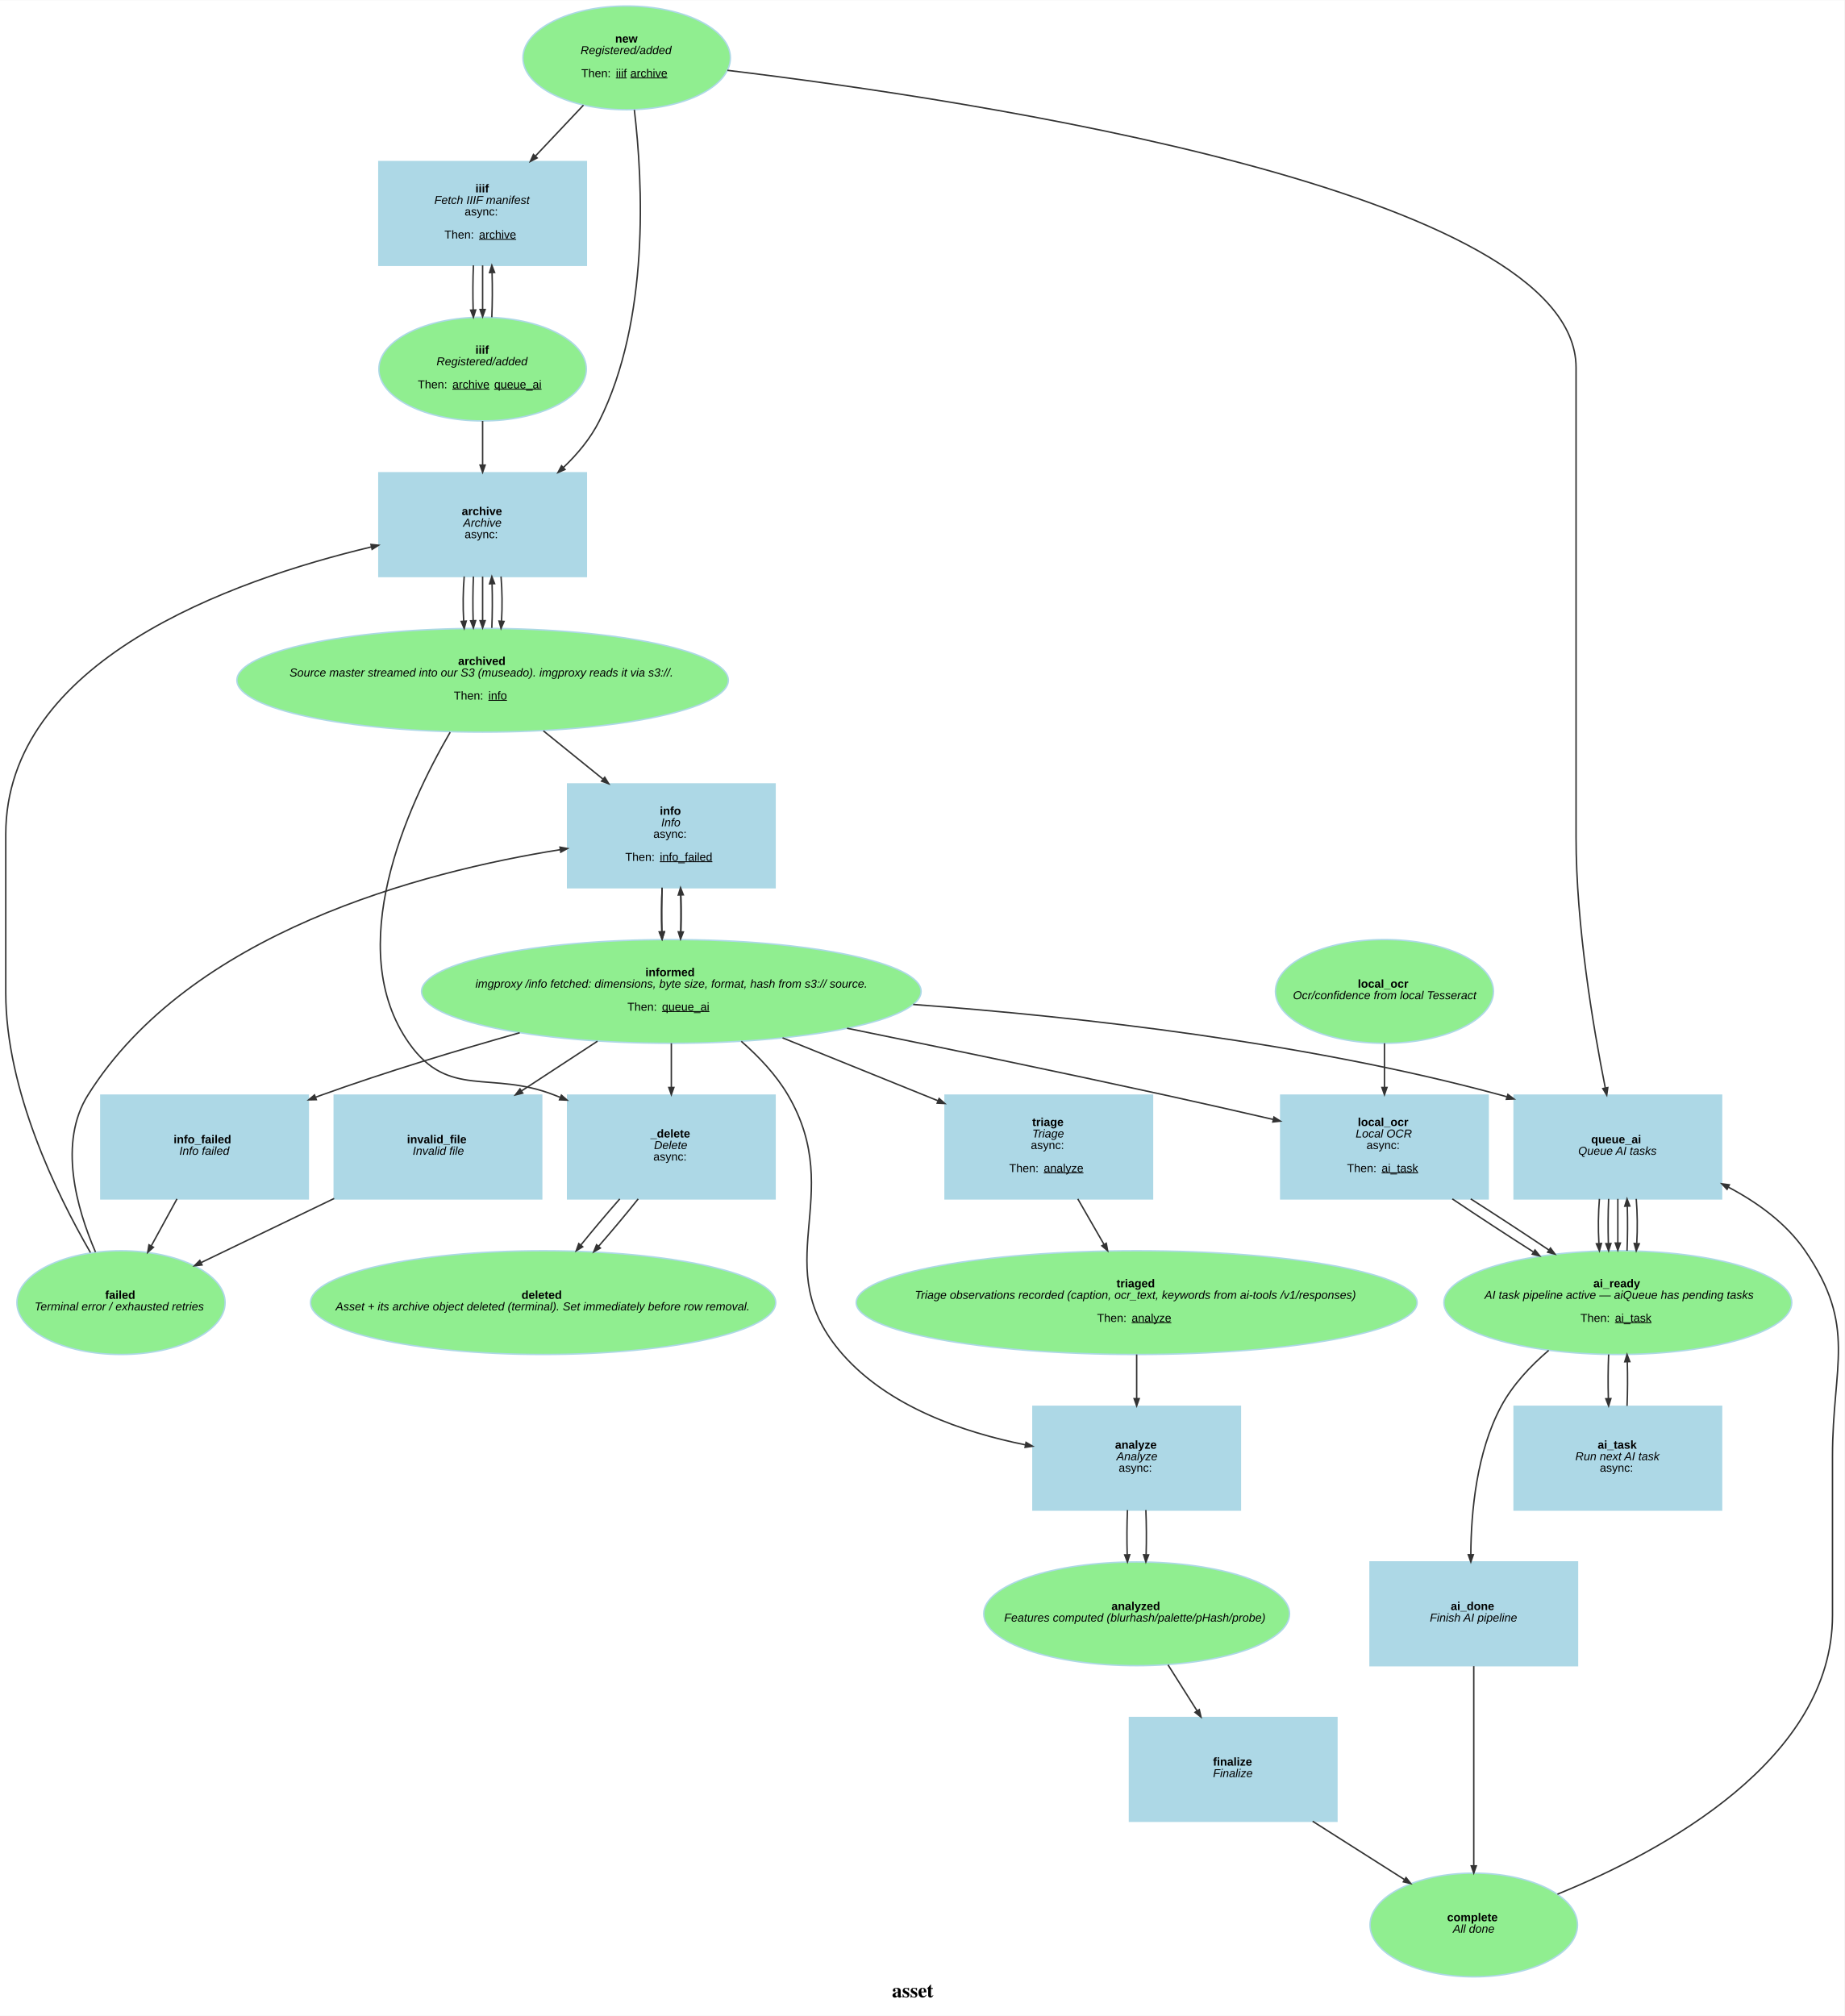
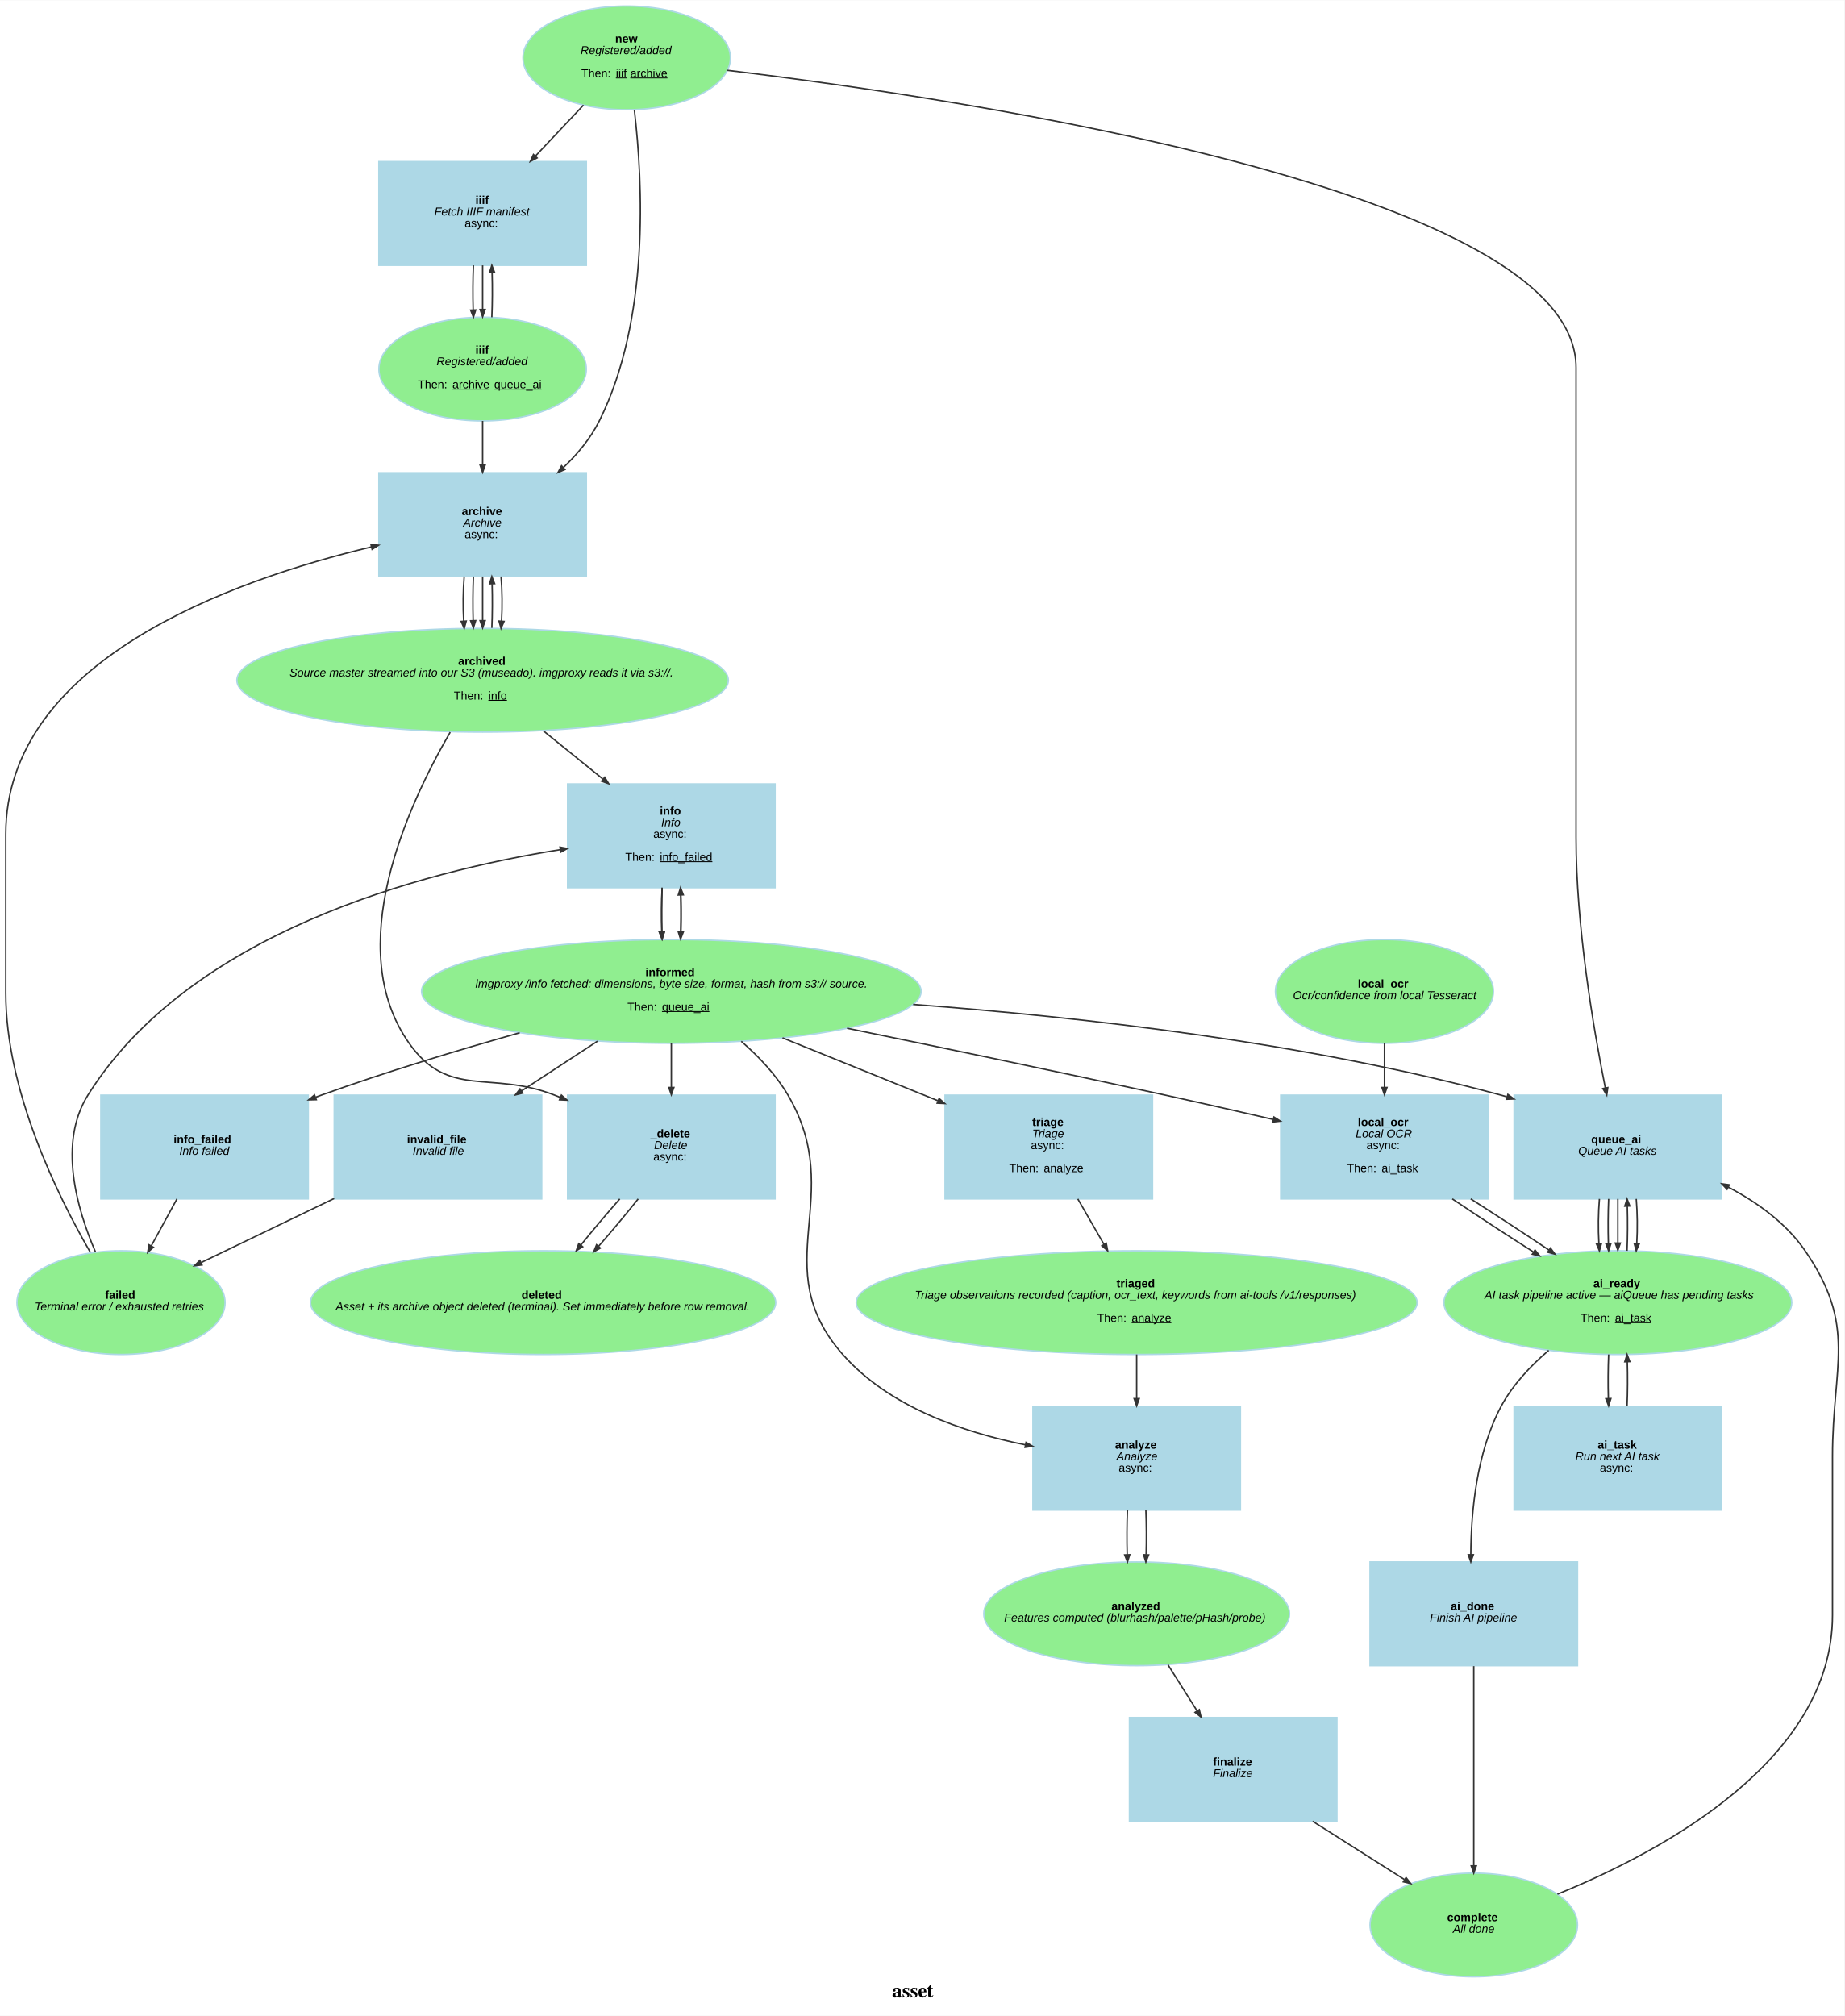
<svg xmlns="http://www.w3.org/2000/svg" width="1280pt" height="1399pt" viewBox="0.00 0.00 1280.32 1399.00">
  <g id="graph0" class="graph" transform="scale(1 1) rotate(0) translate(4 1395)">
    <polygon fill="white" stroke="transparent" points="-4,4 -4,-1395 1276.32,-1395 1276.32,4 -4,4" />
    <text text-anchor="start" x="615.16" y="-8.8" font-family="Times,serif" font-weight="bold" font-size="14.00">asset</text>
    <g id="node1" class="node">
      <ellipse fill="lightgreen" stroke="lightBlue" cx="431" cy="-1355" rx="72" ry="36" />
      <text text-anchor="start" x="423" y="-1365.6" font-family="Arial" font-weight="bold" font-size="8.00">new</text>
      <text text-anchor="start" x="399" y="-1357.6" font-family="Arial" font-style="italic" font-size="8.00">Registered/added</text>
      <text text-anchor="start" x="399.5" y="-1341.6" font-family="Arial" font-size="8.00">Then: </text>
      <text text-anchor="start" x="423.5" y="-1341.6" font-family="Arial" text-decoration="underline" font-size="8.00">iiif</text>
      <text text-anchor="start" x="430.5" y="-1341.6" font-family="Arial" font-size="8.00"> </text>
      <text text-anchor="start" x="433.5" y="-1341.6" font-family="Arial" text-decoration="underline" font-size="8.00">archive</text>
      <text text-anchor="start" x="459.5" y="-1341.6" font-family="Arial" font-size="8.00"> </text>
    </g>
    <g id="node12" class="node">
      <polygon fill="lightBlue" stroke="lightBlue" points="403,-1067 259,-1067 259,-995 403,-995 403,-1067" />
      <text text-anchor="start" x="316.5" y="-1037.6" font-family="Arial" font-weight="bold" font-size="8.00">archive</text>
      <text text-anchor="start" x="317.5" y="-1029.6" font-family="Arial" font-style="italic" font-size="8.00">Archive</text>
      <text text-anchor="start" x="318.5" y="-1021.6" font-family="Arial" font-size="8.00">async: </text>
    </g>
    <g id="edge1" class="edge">
      <path fill="none" stroke="#333333" d="M436.32,-1318.95C442.29,-1268.34 447.06,-1173.17 412,-1103 405.97,-1090.93 396.91,-1080.03 387,-1070.59" />
      <polygon fill="#333333" stroke="#333333" points="388.17,-1069.29 383.31,-1067.18 385.79,-1071.86 388.17,-1069.29" />
    </g>
    <g id="node16" class="node">
      <polygon fill="lightBlue" stroke="lightBlue" points="403,-1283 259,-1283 259,-1211 403,-1211 403,-1283" />
-       <text text-anchor="start" x="326" y="-1261.6" font-family="Arial" font-weight="bold" font-size="8.00">iiif</text>
-       <text text-anchor="start" x="297.5" y="-1253.6" font-family="Arial" font-style="italic" font-size="8.00">Fetch IIIF manifest</text>
-       <text text-anchor="start" x="318.5" y="-1245.6" font-family="Arial" font-size="8.00">async: </text>
-       <text text-anchor="start" x="304.5" y="-1229.6" font-family="Arial" font-size="8.00">Then: </text>
-       <text text-anchor="start" x="328.5" y="-1229.6" font-family="Arial" text-decoration="underline" font-size="8.00">archive</text>
-       <text text-anchor="start" x="354.5" y="-1229.6" font-family="Arial" font-size="8.00"> </text>
+       <text text-anchor="start" x="326" y="-1253.6" font-family="Arial" font-weight="bold" font-size="8.00">iiif</text>
+       <text text-anchor="start" x="297.5" y="-1245.6" font-family="Arial" font-style="italic" font-size="8.00">Fetch IIIF manifest</text>
+       <text text-anchor="start" x="318.5" y="-1237.6" font-family="Arial" font-size="8.00">async: </text>
    </g>
    <g id="edge23" class="edge">
      <path fill="none" stroke="#333333" d="M401,-1322.2C390.56,-1311.13 378.72,-1298.59 367.79,-1287" />
      <polygon fill="#333333" stroke="#333333" points="368.83,-1285.55 364.13,-1283.11 366.29,-1287.95 368.83,-1285.55" />
    </g>
    <g id="node22" class="node">
      <polygon fill="lightBlue" stroke="lightBlue" points="1191,-635 1047,-635 1047,-563 1191,-563 1191,-635" />
      <text text-anchor="start" x="1100.5" y="-601.6" font-family="Arial" font-weight="bold" font-size="8.00">queue_ai</text>
      <text text-anchor="start" x="1091.5" y="-593.6" font-family="Arial" font-style="italic" font-size="8.00">Queue AI tasks</text>
    </g>
    <g id="edge45" class="edge">
      <path fill="none" stroke="#333333" d="M500.9,-1346.36C670.5,-1325.89 1090,-1262.85 1090,-1140 1090,-1140 1090,-1140 1090,-814 1090,-752.93 1101.74,-682.94 1110.28,-640.11" />
      <polygon fill="#333333" stroke="#333333" points="1112.03,-640.27 1111.3,-635.02 1108.6,-639.58 1112.03,-640.27" />
    </g>
    <g id="node2" class="node">
      <ellipse fill="lightgreen" stroke="lightBlue" cx="331" cy="-1139" rx="72" ry="36" />
      <text text-anchor="start" x="326" y="-1149.6" font-family="Arial" font-weight="bold" font-size="8.00">iiif</text>
      <text text-anchor="start" x="299" y="-1141.6" font-family="Arial" font-style="italic" font-size="8.00">Registered/added</text>
      <text text-anchor="start" x="286" y="-1125.6" font-family="Arial" font-size="8.00">Then: </text>
      <text text-anchor="start" x="310" y="-1125.6" font-family="Arial" text-decoration="underline" font-size="8.00">archive</text>
      <text text-anchor="start" x="336" y="-1125.6" font-family="Arial" font-size="8.00"> </text>
      <text text-anchor="start" x="339" y="-1125.6" font-family="Arial" text-decoration="underline" font-size="8.00">queue_ai</text>
      <text text-anchor="start" x="373" y="-1125.6" font-family="Arial" font-size="8.00"> </text>
    </g>
    <g id="edge3" class="edge">
      <path fill="none" stroke="#333333" d="M331,-1103C331,-1093.24 331,-1082.56 331,-1072.51" />
      <polygon fill="#333333" stroke="#333333" points="332.75,-1072.33 331,-1067.33 329.25,-1072.33 332.75,-1072.33" />
    </g>
    <g id="edge25" class="edge">
      <path fill="none" stroke="#333333" d="M337.39,-1174.97C337.8,-1184.82 337.86,-1195.62 337.57,-1205.76" />
      <polygon fill="#333333" stroke="#333333" points="335.82,-1205.94 337.39,-1211 339.31,-1206.06 335.82,-1205.94" />
    </g>
    <g id="node3" class="node">
      <ellipse fill="lightgreen" stroke="lightBlue" cx="331" cy="-923" rx="170.56" ry="36" />
      <text text-anchor="start" x="314" y="-933.6" font-family="Arial" font-weight="bold" font-size="8.00">archived</text>
      <text text-anchor="start" x="197" y="-925.6" font-family="Arial" font-style="italic" font-size="8.00">Source master streamed into our S3 (museado). imgproxy reads it via s3://.</text>
      <text text-anchor="start" x="311" y="-909.6" font-family="Arial" font-size="8.00">Then: </text>
      <text text-anchor="start" x="335" y="-909.6" font-family="Arial" text-decoration="underline" font-size="8.00">info</text>
      <text text-anchor="start" x="348" y="-909.6" font-family="Arial" font-size="8.00"> </text>
    </g>
    <g id="edge5" class="edge">
      <path fill="none" stroke="#333333" d="M337.4,-959.33C337.8,-969.1 337.86,-979.79 337.57,-989.82" />
      <polygon fill="#333333" stroke="#333333" points="335.82,-989.94 337.39,-995 339.31,-990.06 335.82,-989.94" />
    </g>
    <g id="node13" class="node">
      <polygon fill="lightBlue" stroke="lightBlue" points="534,-851 390,-851 390,-779 534,-779 534,-851" />
      <text text-anchor="start" x="454" y="-829.6" font-family="Arial" font-weight="bold" font-size="8.00">info</text>
      <text text-anchor="start" x="455" y="-821.6" font-family="Arial" font-style="italic" font-size="8.00">Info</text>
      <text text-anchor="start" x="449.5" y="-813.6" font-family="Arial" font-size="8.00">async: </text>
      <text text-anchor="start" x="430" y="-797.6" font-family="Arial" font-size="8.00">Then: </text>
      <text text-anchor="start" x="454" y="-797.6" font-family="Arial" text-decoration="underline" font-size="8.00">info_failed</text>
      <text text-anchor="start" x="491" y="-797.6" font-family="Arial" font-size="8.00"> </text>
    </g>
    <g id="edge9" class="edge">
      <path fill="none" stroke="#333333" d="M373.17,-887.88C386.32,-877.24 400.91,-865.43 414.41,-854.51" />
      <polygon fill="#333333" stroke="#333333" points="415.77,-855.66 418.56,-851.15 413.57,-852.94 415.77,-855.66" />
    </g>
    <g id="node14" class="node">
      <polygon fill="lightBlue" stroke="lightBlue" points="534,-635 390,-635 390,-563 534,-563 534,-635" />
      <text text-anchor="start" x="447.5" y="-605.6" font-family="Arial" font-weight="bold" font-size="8.00">_delete</text>
      <text text-anchor="start" x="450" y="-597.6" font-family="Arial" font-style="italic" font-size="8.00">Delete</text>
      <text text-anchor="start" x="449.5" y="-589.6" font-family="Arial" font-size="8.00">async: </text>
    </g>
    <g id="edge15" class="edge">
      <path fill="none" stroke="#333333" d="M308.49,-886.93C278.32,-835.01 233.62,-736.78 280,-671 307.46,-632.05 336.66,-652.46 381,-635 382.25,-634.51 383.5,-634.01 384.77,-633.51" />
      <polygon fill="#333333" stroke="#333333" points="385.69,-635.02 389.67,-631.53 384.38,-631.77 385.69,-635.02" />
    </g>
    <g id="node4" class="node">
      <ellipse fill="lightgreen" stroke="lightBlue" cx="462" cy="-707" rx="173.37" ry="36" />
      <text text-anchor="start" x="444" y="-717.6" font-family="Arial" font-weight="bold" font-size="8.00">informed</text>
      <text text-anchor="start" x="326" y="-709.6" font-family="Arial" font-style="italic" font-size="8.00">imgproxy /info fetched: dimensions, byte size, format, hash from s3:// source.</text>
      <text text-anchor="start" x="431.5" y="-693.6" font-family="Arial" font-size="8.00">Then: </text>
      <text text-anchor="start" x="455.5" y="-693.6" font-family="Arial" text-decoration="underline" font-size="8.00">queue_ai</text>
      <text text-anchor="start" x="489.5" y="-693.6" font-family="Arial" font-size="8.00"> </text>
    </g>
    <g id="edge11" class="edge">
      <path fill="none" stroke="#333333" d="M468.4,-743.33C468.8,-753.1 468.86,-763.79 468.57,-773.82" />
      <polygon fill="#333333" stroke="#333333" points="466.82,-773.94 468.39,-779 470.31,-774.06 466.82,-773.94" />
    </g>
    <g id="edge17" class="edge">
      <path fill="none" stroke="#333333" d="M462,-671C462,-661.24 462,-650.56 462,-640.51" />
      <polygon fill="#333333" stroke="#333333" points="463.75,-640.33 462,-635.33 460.25,-640.33 463.75,-640.33" />
    </g>
    <g id="node15" class="node">
      <polygon fill="lightBlue" stroke="lightBlue" points="1029,-635 885,-635 885,-563 1029,-563 1029,-635" />
      <text text-anchor="start" x="938.5" y="-613.6" font-family="Arial" font-weight="bold" font-size="8.00">local_ocr</text>
      <text text-anchor="start" x="937" y="-605.6" font-family="Arial" font-style="italic" font-size="8.00">Local OCR</text>
      <text text-anchor="start" x="944.5" y="-597.6" font-family="Arial" font-size="8.00">async: </text>
      <text text-anchor="start" x="931" y="-581.6" font-family="Arial" font-size="8.00">Then: </text>
      <text text-anchor="start" x="955" y="-581.6" font-family="Arial" text-decoration="underline" font-size="8.00">ai_task</text>
      <text text-anchor="start" x="980" y="-581.6" font-family="Arial" font-size="8.00"> </text>
    </g>
    <g id="edge19" class="edge">
      <path fill="none" stroke="#333333" d="M583.98,-681.44C649.56,-668.06 731.78,-651.01 805,-635 829.33,-629.68 855.79,-623.67 879.72,-618.15" />
      <polygon fill="#333333" stroke="#333333" points="880.3,-619.81 884.78,-616.97 879.52,-616.4 880.3,-619.81" />
    </g>
    <g id="node17" class="node">
      <polygon fill="lightBlue" stroke="lightBlue" points="210,-635 66,-635 66,-563 210,-563 210,-635" />
      <text text-anchor="start" x="116.5" y="-601.6" font-family="Arial" font-weight="bold" font-size="8.00">info_failed</text>
      <text text-anchor="start" x="120.5" y="-593.6" font-family="Arial" font-style="italic" font-size="8.00">Info failed</text>
    </g>
    <g id="edge27" class="edge">
      <path fill="none" stroke="#333333" d="M356.73,-678.31C313.65,-666.18 263.55,-651.06 219,-635 217.74,-634.55 216.47,-634.08 215.19,-633.61" />
      <polygon fill="#333333" stroke="#333333" points="215.54,-631.87 210.25,-631.74 214.31,-635.14 215.54,-631.87" />
    </g>
    <g id="node18" class="node">
      <polygon fill="lightBlue" stroke="lightBlue" points="372,-635 228,-635 228,-563 372,-563 372,-635" />
      <text text-anchor="start" x="278.5" y="-601.6" font-family="Arial" font-weight="bold" font-size="8.00">invalid_file</text>
      <text text-anchor="start" x="282.5" y="-593.6" font-family="Arial" font-style="italic" font-size="8.00">Invalid file</text>
    </g>
    <g id="edge29" class="edge">
      <path fill="none" stroke="#333333" d="M410.74,-672.46C393.99,-661.5 375.27,-649.25 358.06,-637.99" />
      <polygon fill="#333333" stroke="#333333" points="358.86,-636.42 353.72,-635.15 356.94,-639.35 358.86,-636.42" />
    </g>
    <g id="node19" class="node">
      <polygon fill="lightBlue" stroke="lightBlue" points="796,-635 652,-635 652,-563 796,-563 796,-635" />
      <text text-anchor="start" x="712.5" y="-613.6" font-family="Arial" font-weight="bold" font-size="8.00">triage</text>
      <text text-anchor="start" x="712.5" y="-605.6" font-family="Arial" font-style="italic" font-size="8.00">Triage</text>
      <text text-anchor="start" x="711.5" y="-597.6" font-family="Arial" font-size="8.00">async: </text>
      <text text-anchor="start" x="696.5" y="-581.6" font-family="Arial" font-size="8.00">Then: </text>
      <text text-anchor="start" x="720.5" y="-581.6" font-family="Arial" text-decoration="underline" font-size="8.00">analyze</text>
      <text text-anchor="start" x="748.5" y="-581.6" font-family="Arial" font-size="8.00"> </text>
    </g>
    <g id="edge31" class="edge">
      <path fill="none" stroke="#333333" d="M539.19,-674.77C573.14,-661.03 612.93,-644.93 646.88,-631.2" />
      <polygon fill="#333333" stroke="#333333" points="647.87,-632.69 651.84,-629.19 646.55,-629.45 647.87,-632.69" />
    </g>
    <g id="node20" class="node">
      <polygon fill="lightBlue" stroke="lightBlue" points="857,-419 713,-419 713,-347 857,-347 857,-419" />
      <text text-anchor="start" x="770" y="-389.6" font-family="Arial" font-weight="bold" font-size="8.00">analyze</text>
      <text text-anchor="start" x="771" y="-381.6" font-family="Arial" font-style="italic" font-size="8.00">Analyze</text>
      <text text-anchor="start" x="772.5" y="-373.6" font-family="Arial" font-size="8.00">async: </text>
    </g>
    <g id="edge33" class="edge">
      <path fill="none" stroke="#333333" d="M510.55,-672.38C522.79,-661.74 534.78,-649.04 543,-635 584.3,-564.44 526.97,-516.36 581,-455 612.98,-418.69 664.54,-400.94 707.83,-392.27" />
      <polygon fill="#333333" stroke="#333333" points="708.22,-393.98 712.79,-391.31 707.55,-390.54 708.22,-393.98" />
    </g>
    <g id="edge41" class="edge">
      <path fill="none" stroke="#333333" d="M629.85,-697.96C746.07,-689.33 903.45,-671.55 1038,-635 1039.29,-634.65 1040.59,-634.28 1041.9,-633.9" />
      <polygon fill="#333333" stroke="#333333" points="1042.68,-635.49 1046.94,-632.34 1041.65,-632.14 1042.68,-635.49" />
    </g>
    <g id="node5" class="node">
      <ellipse fill="lightgreen" stroke="lightBlue" cx="785" cy="-491" rx="194.67" ry="36" />
      <text text-anchor="start" x="771" y="-501.6" font-family="Arial" font-weight="bold" font-size="8.00">triaged</text>
      <text text-anchor="start" x="631" y="-493.6" font-family="Arial" font-style="italic" font-size="8.00">Triage observations recorded (caption, ocr_text, keywords from ai-tools /v1/responses)</text>
      <text text-anchor="start" x="757.5" y="-477.6" font-family="Arial" font-size="8.00">Then: </text>
      <text text-anchor="start" x="781.5" y="-477.6" font-family="Arial" text-decoration="underline" font-size="8.00">analyze</text>
      <text text-anchor="start" x="809.5" y="-477.6" font-family="Arial" font-size="8.00"> </text>
    </g>
    <g id="edge35" class="edge">
      <path fill="none" stroke="#333333" d="M785,-455C785,-445.24 785,-434.56 785,-424.51" />
      <polygon fill="#333333" stroke="#333333" points="786.75,-424.33 785,-419.33 783.25,-424.33 786.75,-424.33" />
    </g>
    <g id="node6" class="node">
      <ellipse fill="lightgreen" stroke="lightBlue" cx="957" cy="-707" rx="75.67" ry="36" />
      <text text-anchor="start" x="938.5" y="-709.6" font-family="Arial" font-weight="bold" font-size="8.00">local_ocr</text>
      <text text-anchor="start" x="893.5" y="-701.6" font-family="Arial" font-style="italic" font-size="8.00">Ocr/confidence from local Tesseract</text>
    </g>
    <g id="edge21" class="edge">
      <path fill="none" stroke="#333333" d="M957,-671C957,-661.24 957,-650.56 957,-640.51" />
      <polygon fill="#333333" stroke="#333333" points="958.75,-640.33 957,-635.33 955.25,-640.33 958.75,-640.33" />
    </g>
    <g id="node7" class="node">
      <ellipse fill="lightgreen" stroke="lightBlue" cx="785" cy="-275" rx="106.13" ry="36" />
      <text text-anchor="start" x="767.5" y="-277.6" font-family="Arial" font-weight="bold" font-size="8.00">analyzed</text>
      <text text-anchor="start" x="693" y="-269.6" font-family="Arial" font-style="italic" font-size="8.00">Features computed (blurhash/palette/pHash/probe)</text>
    </g>
    <g id="node21" class="node">
      <polygon fill="lightBlue" stroke="lightBlue" points="924,-203 780,-203 780,-131 924,-131 924,-203" />
      <text text-anchor="start" x="838" y="-169.6" font-family="Arial" font-weight="bold" font-size="8.00">finalize</text>
      <text text-anchor="start" x="838" y="-161.6" font-family="Arial" font-style="italic" font-size="8.00">Finalize</text>
    </g>
    <g id="edge37" class="edge">
      <path fill="none" stroke="#333333" d="M806.75,-239.58C813.17,-229.43 820.25,-218.23 826.86,-207.77" />
      <polygon fill="#333333" stroke="#333333" points="828.47,-208.49 829.67,-203.33 825.52,-206.62 828.47,-208.49" />
    </g>
    <g id="node8" class="node">
      <ellipse fill="lightgreen" stroke="lightBlue" cx="1019" cy="-59" rx="72" ry="36" />
      <text text-anchor="start" x="1000.5" y="-61.6" font-family="Arial" font-weight="bold" font-size="8.00">complete</text>
      <text text-anchor="start" x="1004.5" y="-53.6" font-family="Arial" font-style="italic" font-size="8.00">All done</text>
    </g>
    <g id="edge39" class="edge">
      <path fill="none" stroke="#333333" d="M1077.07,-80.37C1150.64,-110.33 1268,-173.82 1268,-274 1268,-384 1268,-384 1268,-384 1268,-448.11 1285.28,-474.14 1249,-527 1235.94,-546.02 1216.07,-560.43 1195.77,-571.12" />
      <polygon fill="#333333" stroke="#333333" points="1194.81,-569.65 1191.16,-573.49 1196.4,-572.77 1194.81,-569.65" />
    </g>
    <g id="node9" class="node">
      <ellipse fill="lightgreen" stroke="lightBlue" cx="1119" cy="-491" rx="120.74" ry="36" />
      <text text-anchor="start" x="1102" y="-501.6" font-family="Arial" font-weight="bold" font-size="8.00">ai_ready</text>
      <text text-anchor="start" x="1026.5" y="-493.6" font-family="Arial" font-style="italic" font-size="8.00">AI task pipeline active — aiQueue has pending tasks</text>
      <text text-anchor="start" x="1093" y="-477.6" font-family="Arial" font-size="8.00">Then: </text>
      <text text-anchor="start" x="1117" y="-477.6" font-family="Arial" text-decoration="underline" font-size="8.00">ai_task</text>
      <text text-anchor="start" x="1142" y="-477.6" font-family="Arial" font-size="8.00"> </text>
    </g>
    <g id="edge43" class="edge">
      <path fill="none" stroke="#333333" d="M1125.39,-526.97C1125.8,-536.82 1125.86,-547.62 1125.57,-557.76" />
      <polygon fill="#333333" stroke="#333333" points="1123.82,-557.94 1125.39,-563 1127.31,-558.06 1123.82,-557.94" />
    </g>
    <g id="node23" class="node">
      <polygon fill="lightBlue" stroke="lightBlue" points="1191,-419 1047,-419 1047,-347 1191,-347 1191,-419" />
      <text text-anchor="start" x="1105" y="-389.6" font-family="Arial" font-weight="bold" font-size="8.00">ai_task</text>
      <text text-anchor="start" x="1089.5" y="-381.6" font-family="Arial" font-style="italic" font-size="8.00">Run next AI task</text>
      <text text-anchor="start" x="1106.5" y="-373.6" font-family="Arial" font-size="8.00">async: </text>
    </g>
    <g id="edge47" class="edge">
      <path fill="none" stroke="#333333" d="M1112.61,-455C1112.21,-445.24 1112.14,-434.56 1112.42,-424.51" />
      <polygon fill="#333333" stroke="#333333" points="1114.17,-424.38 1112.6,-419.33 1110.68,-424.27 1114.17,-424.38" />
    </g>
    <g id="node24" class="node">
      <polygon fill="lightBlue" stroke="lightBlue" points="1091,-311 947,-311 947,-239 1091,-239 1091,-311" />
      <text text-anchor="start" x="1003" y="-277.6" font-family="Arial" font-weight="bold" font-size="8.00">ai_done</text>
      <text text-anchor="start" x="988.5" y="-269.6" font-family="Arial" font-style="italic" font-size="8.00">Finish AI pipeline</text>
    </g>
    <g id="edge49" class="edge">
      <path fill="none" stroke="#333333" d="M1071.02,-457.87C1058.31,-447.02 1045.94,-433.84 1038,-419 1021.01,-387.28 1017.11,-346.11 1016.95,-316.1" />
      <polygon fill="#333333" stroke="#333333" points="1018.7,-316.01 1016.96,-311.01 1015.2,-316.01 1018.7,-316.01" />
    </g>
    <g id="node10" class="node">
      <ellipse fill="lightgreen" stroke="lightBlue" cx="80" cy="-491" rx="72.25" ry="36" />
      <text text-anchor="start" x="69" y="-493.6" font-family="Arial" font-weight="bold" font-size="8.00">failed</text>
      <text text-anchor="start" x="20" y="-485.6" font-family="Arial" font-style="italic" font-size="8.00">Terminal error / exhausted retries</text>
    </g>
    <g id="edge7" class="edge">
      <path fill="none" stroke="#333333" d="M58.77,-525.76C35.07,-566.75 0,-638.77 0,-706 0,-816 0,-816 0,-816 0,-936.29 156.06,-992.28 253.87,-1015.56" />
      <polygon fill="#333333" stroke="#333333" points="253.5,-1017.28 258.77,-1016.72 254.3,-1013.87 253.5,-1017.28" />
    </g>
    <g id="edge13" class="edge">
      <path fill="none" stroke="#333333" d="M62.29,-526.09C49.02,-556.81 36.37,-602.08 57,-635 127.79,-747.94 288.49,-790.01 384.82,-805.39" />
      <polygon fill="#333333" stroke="#333333" points="384.72,-807.15 389.93,-806.2 385.26,-803.69 384.72,-807.15" />
    </g>
    <g id="node11" class="node">
      <ellipse fill="lightgreen" stroke="lightBlue" cx="373" cy="-491" rx="161.44" ry="36" />
      <text text-anchor="start" x="358" y="-493.6" font-family="Arial" font-weight="bold" font-size="8.00">deleted</text>
      <text text-anchor="start" x="229" y="-485.6" font-family="Arial" font-style="italic" font-size="8.00">Asset + its archive object deleted (terminal). Set immediately before row removal.</text>
    </g>
    <g id="edge2" class="edge">
      <path fill="none" stroke="#333333" d="M318.22,-995C317.4,-985.14 317.28,-974.34 317.86,-964.2" />
      <polygon fill="#333333" stroke="#333333" points="319.62,-964.07 318.22,-958.97 316.13,-963.83 319.62,-964.07" />
    </g>
    <g id="edge4" class="edge">
      <path fill="none" stroke="#333333" d="M331,-995C331,-985.24 331,-974.56 331,-964.51" />
      <polygon fill="#333333" stroke="#333333" points="332.75,-964.33 331,-959.33 329.25,-964.33 332.75,-964.33" />
    </g>
    <g id="edge6" class="edge">
      <path fill="none" stroke="#333333" d="M343.78,-995C344.6,-985.14 344.72,-974.34 344.14,-964.2" />
      <polygon fill="#333333" stroke="#333333" points="345.87,-963.83 343.78,-958.97 342.38,-964.07 345.87,-963.83" />
    </g>
    <g id="edge8" class="edge">
      <path fill="none" stroke="#333333" d="M324.61,-995C324.21,-985.24 324.14,-974.56 324.42,-964.51" />
      <polygon fill="#333333" stroke="#333333" points="326.17,-964.38 324.6,-959.33 322.68,-964.27 326.17,-964.38" />
    </g>
    <g id="edge10" class="edge">
      <path fill="none" stroke="#333333" d="M455.61,-779C455.21,-769.24 455.14,-758.56 455.42,-748.51" />
      <polygon fill="#333333" stroke="#333333" points="457.17,-748.38 455.6,-743.33 453.68,-748.27 457.17,-748.38" />
    </g>
    <g id="edge12" class="edge">
      <path fill="none" stroke="#333333" d="M468.39,-779C468.79,-769.24 468.86,-758.56 468.58,-748.51" />
      <polygon fill="#333333" stroke="#333333" points="470.32,-748.27 468.4,-743.33 466.83,-748.38 470.32,-748.27" />
    </g>
    <g id="edge14" class="edge">
      <path fill="none" stroke="#333333" d="M455.61,-779C455.21,-769.24 455.14,-758.56 455.42,-748.51" />
      <polygon fill="#333333" stroke="#333333" points="457.17,-748.38 455.6,-743.33 453.68,-748.27 457.17,-748.38" />
    </g>
    <g id="edge16" class="edge">
      <path fill="none" stroke="#333333" d="M426.22,-563C417.22,-552.78 407.73,-541.54 399.28,-531.08" />
      <polygon fill="#333333" stroke="#333333" points="400.46,-529.77 395.97,-526.97 397.74,-531.96 400.46,-529.77" />
    </g>
    <g id="edge18" class="edge">
      <path fill="none" stroke="#333333" d="M439,-563C430.6,-552.47 420.9,-540.87 411.54,-530.15" />
      <polygon fill="#333333" stroke="#333333" points="412.72,-528.85 408.11,-526.24 410.09,-531.16 412.72,-528.85" />
    </g>
    <g id="edge20" class="edge">
      <path fill="none" stroke="#333333" d="M1004.1,-563C1021.63,-551.21 1041.71,-538.08 1060.15,-526.34" />
      <polygon fill="#333333" stroke="#333333" points="1061.51,-527.55 1064.8,-523.39 1059.64,-524.6 1061.51,-527.55" />
    </g>
    <g id="edge22" class="edge">
      <path fill="none" stroke="#333333" d="M1016.89,-563C1034.77,-551.6 1054.12,-538.95 1071.14,-527.51" />
      <polygon fill="#333333" stroke="#333333" points="1072.24,-528.88 1075.41,-524.63 1070.29,-525.97 1072.24,-528.88" />
    </g>
    <g id="edge24" class="edge">
      <path fill="none" stroke="#333333" d="M331,-1211C331,-1201.24 331,-1190.56 331,-1180.51" />
      <polygon fill="#333333" stroke="#333333" points="332.75,-1180.33 331,-1175.33 329.25,-1180.33 332.75,-1180.33" />
    </g>
    <g id="edge26" class="edge">
      <path fill="none" stroke="#333333" d="M324.61,-1211C324.2,-1201.14 324.14,-1190.34 324.43,-1180.2" />
      <polygon fill="#333333" stroke="#333333" points="326.19,-1180.02 324.61,-1174.97 322.69,-1179.9 326.19,-1180.02" />
    </g>
    <g id="edge28" class="edge">
      <path fill="none" stroke="#333333" d="M118.85,-563C113.13,-552.55 106.84,-541.04 101.01,-530.39" />
      <polygon fill="#333333" stroke="#333333" points="102.48,-529.43 98.54,-525.88 99.41,-531.11 102.48,-529.43" />
    </g>
    <g id="edge30" class="edge">
      <path fill="none" stroke="#333333" d="M227.96,-563.29C197.99,-548.85 163.74,-532.35 135.74,-518.86" />
      <polygon fill="#333333" stroke="#333333" points="136.21,-517.14 130.94,-516.55 134.69,-520.29 136.21,-517.14" />
    </g>
    <g id="edge32" class="edge">
      <path fill="none" stroke="#333333" d="M744.14,-563C749.97,-552.87 756.38,-541.74 762.35,-531.36" />
      <polygon fill="#333333" stroke="#333333" points="763.9,-532.17 764.88,-526.97 760.87,-530.43 763.9,-532.17" />
    </g>
    <g id="edge34" class="edge">
      <path fill="none" stroke="#333333" d="M778.61,-347C778.2,-337.14 778.14,-326.34 778.43,-316.2" />
      <polygon fill="#333333" stroke="#333333" points="780.19,-316.02 778.61,-310.97 776.69,-315.9 780.19,-316.02" />
    </g>
    <g id="edge36" class="edge">
      <path fill="none" stroke="#333333" d="M791.39,-347C791.8,-337.14 791.86,-326.34 791.57,-316.2" />
      <polygon fill="#333333" stroke="#333333" points="793.31,-315.9 791.39,-310.97 789.81,-316.02 793.31,-315.9" />
    </g>
    <g id="edge38" class="edge">
      <path fill="none" stroke="#333333" d="M907.14,-131C927.72,-117.94 950.91,-103.22 970.82,-90.58" />
      <polygon fill="#333333" stroke="#333333" points="971.99,-91.91 975.28,-87.75 970.12,-88.96 971.99,-91.91" />
    </g>
    <g id="edge40" class="edge">
      <path fill="none" stroke="#333333" d="M1106.22,-563C1105.4,-553.14 1105.28,-542.34 1105.86,-532.2" />
      <polygon fill="#333333" stroke="#333333" points="1107.62,-532.07 1106.22,-526.97 1104.13,-531.83 1107.62,-532.07" />
    </g>
    <g id="edge42" class="edge">
      <path fill="none" stroke="#333333" d="M1119,-563C1119,-553.24 1119,-542.56 1119,-532.51" />
      <polygon fill="#333333" stroke="#333333" points="1120.75,-532.33 1119,-527.33 1117.25,-532.33 1120.75,-532.33" />
    </g>
    <g id="edge44" class="edge">
      <path fill="none" stroke="#333333" d="M1131.78,-563C1132.6,-553.14 1132.72,-542.34 1132.14,-532.2" />
      <polygon fill="#333333" stroke="#333333" points="1133.87,-531.83 1131.78,-526.97 1130.38,-532.07 1133.87,-531.83" />
    </g>
    <g id="edge46" class="edge">
      <path fill="none" stroke="#333333" d="M1112.61,-563C1112.2,-553.14 1112.14,-542.34 1112.43,-532.2" />
      <polygon fill="#333333" stroke="#333333" points="1114.19,-532.02 1112.61,-526.97 1110.69,-531.9 1114.19,-532.02" />
    </g>
    <g id="edge48" class="edge">
      <path fill="none" stroke="#333333" d="M1125.4,-419.33C1125.8,-429.1 1125.86,-439.79 1125.57,-449.82" />
      <polygon fill="#333333" stroke="#333333" points="1123.82,-449.94 1125.39,-455 1127.31,-450.06 1123.82,-449.94" />
    </g>
    <g id="edge50" class="edge">
      <path fill="none" stroke="#333333" d="M1019,-238.66C1019,-200.6 1019,-140.15 1019,-100.28" />
      <polygon fill="#333333" stroke="#333333" points="1020.75,-100.03 1019,-95.03 1017.25,-100.03 1020.75,-100.03" />
    </g>
  </g>
</svg>
